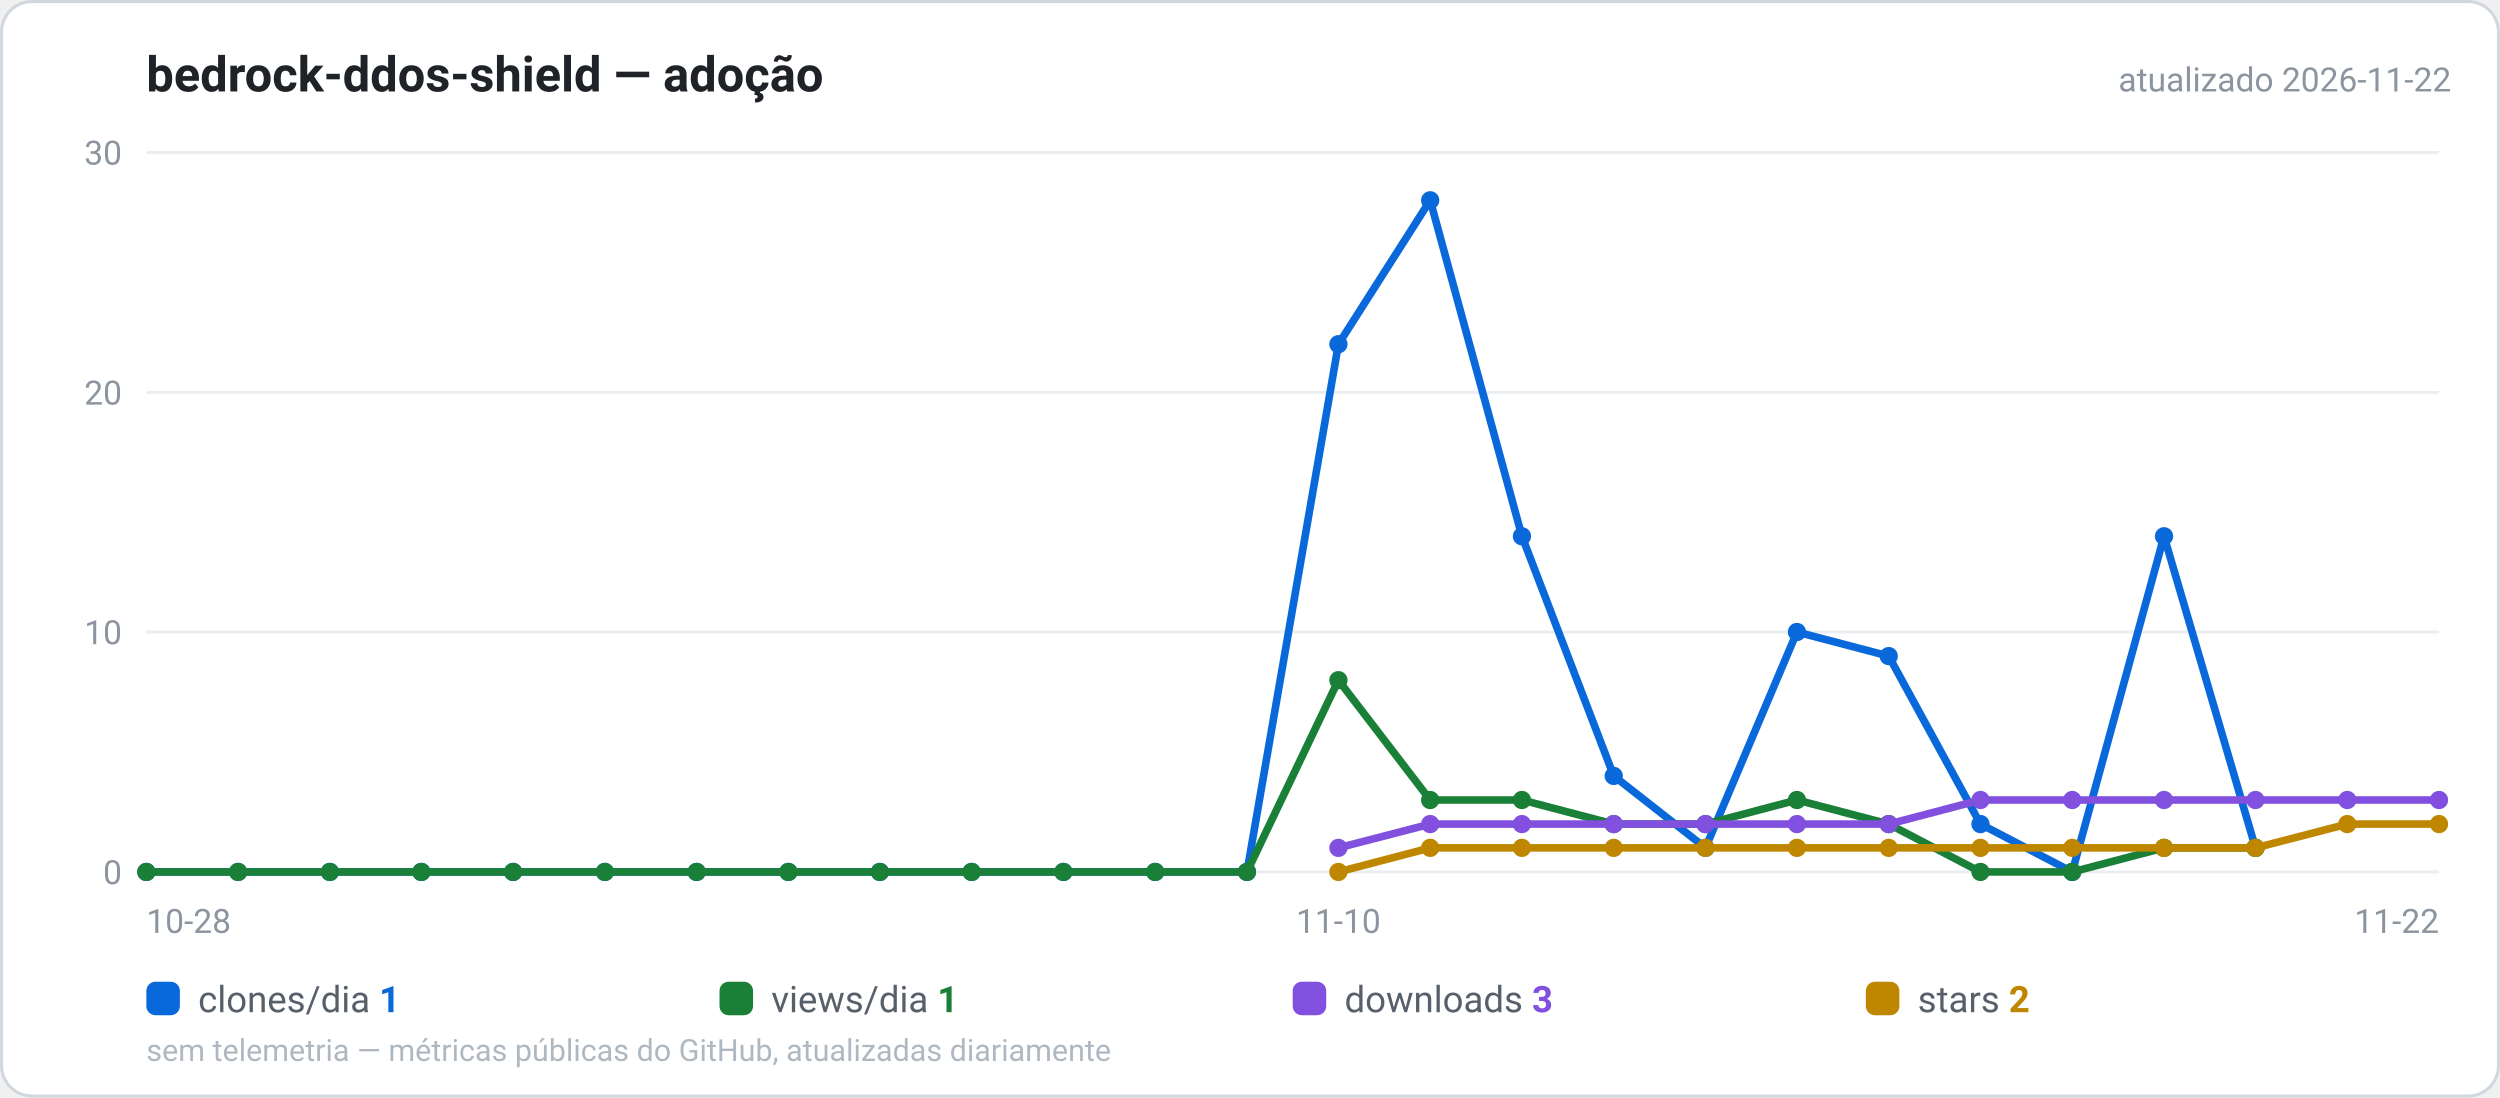
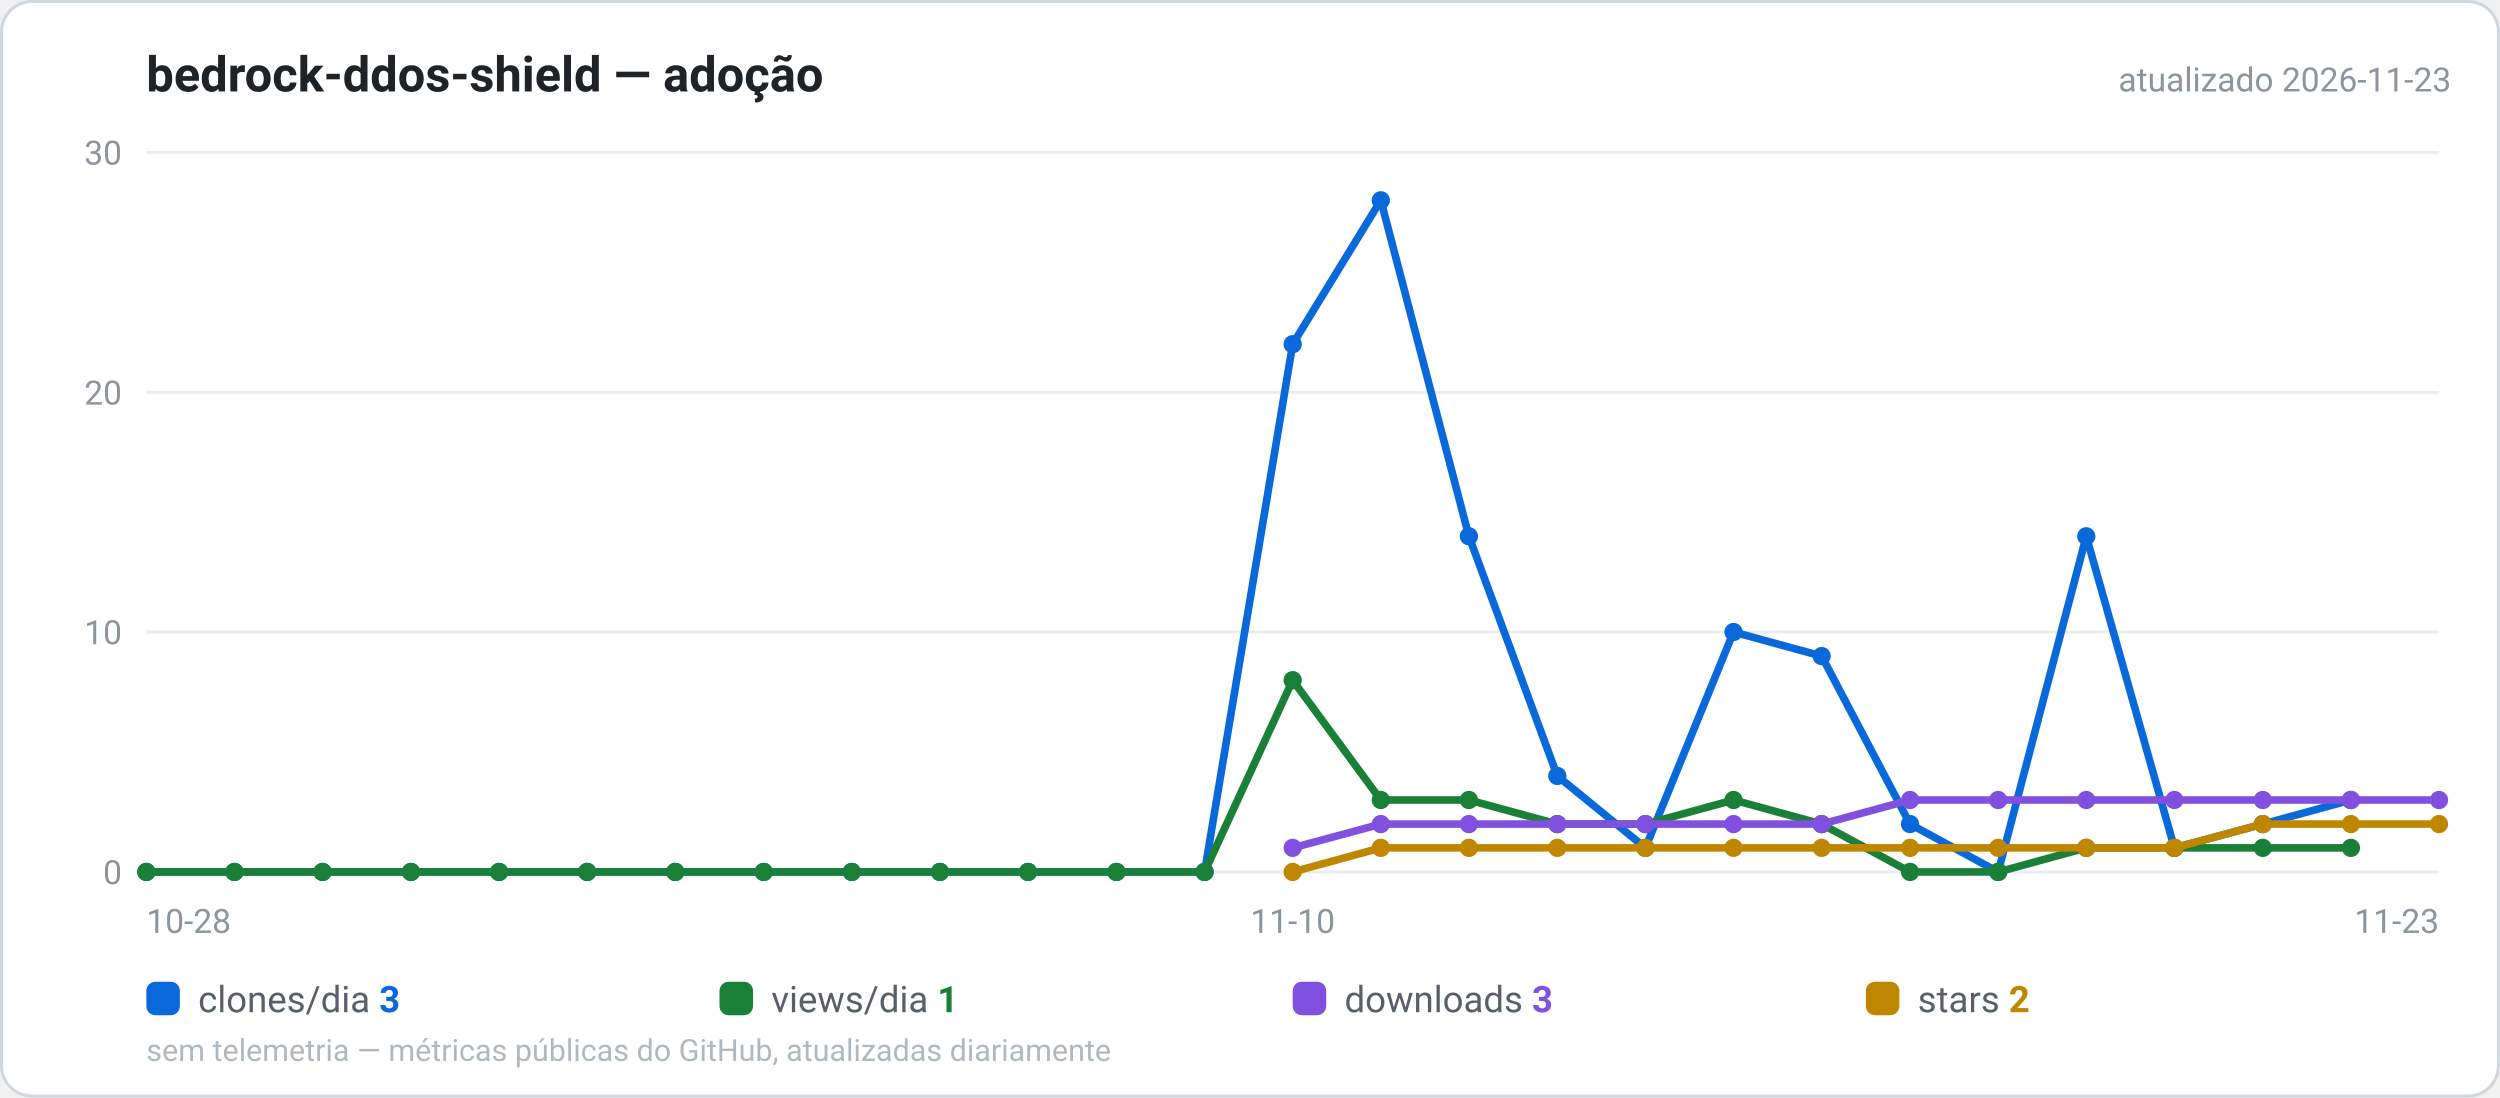
<svg xmlns="http://www.w3.org/2000/svg" width="820" height="360" viewBox="0 0 820 360" font-family="-apple-system,Segoe UI,Roboto,sans-serif">
  <rect x="0.5" y="0.5" width="819" height="359" rx="10" fill="#ffffff" stroke="#d0d7de" />
  <text x="48" y="30" font-size="16" font-weight="700" fill="#1f2328">bedrock-ddos-shield — adoção</text>
-   <text x="804" y="30" font-size="11" fill="#8c959f" text-anchor="end">atualizado 2026-11-22</text>
+   <text x="804" y="30" font-size="11" fill="#8c959f" text-anchor="end">atualizado 2026-11-23</text>
  <line x1="48" y1="286.0" x2="800" y2="286.0" stroke="#eaeef2" />
  <text x="40" y="290.0" font-size="11" fill="#8c959f" text-anchor="end">0</text>
  <line x1="48" y1="207.3" x2="800" y2="207.3" stroke="#eaeef2" />
  <text x="40" y="211.3" font-size="11" fill="#8c959f" text-anchor="end">10</text>
  <line x1="48" y1="128.7" x2="800" y2="128.7" stroke="#eaeef2" />
  <text x="40" y="132.7" font-size="11" fill="#8c959f" text-anchor="end">20</text>
  <line x1="48" y1="50.0" x2="800" y2="50.0" stroke="#eaeef2" />
  <text x="40" y="54.0" font-size="11" fill="#8c959f" text-anchor="end">30</text>
  <text x="48.0" y="306.0" font-size="11" fill="#8c959f" text-anchor="start">10-28</text>
-   <text x="439.0" y="306.0" font-size="11" fill="#8c959f" text-anchor="middle">11-10</text>
-   <text x="800.0" y="306.0" font-size="11" fill="#8c959f" text-anchor="end">11-22</text>
-   <polyline points="48.0,286.0 78.1,286.0 108.2,286.0 138.2,286.0 168.3,286.0 198.4,286.0 228.5,286.0 258.6,286.0 288.6,286.0 318.7,286.0 348.8,286.0 378.9,286.0 409.0,286.0 439.0,112.9 469.1,65.7 499.2,175.9 529.3,254.5 559.4,278.1 589.4,207.3 619.5,215.2 649.6,270.3 679.7,286.0 709.8,175.9 739.8,278.1" fill="none" stroke="#0969da" stroke-width="2.5" stroke-linejoin="round" stroke-linecap="round" />
+   <text x="424.0" y="306.0" font-size="11" fill="#8c959f" text-anchor="middle">11-10</text>
+   <text x="800.0" y="306.0" font-size="11" fill="#8c959f" text-anchor="end">11-23</text>
+   <polyline points="48.0,286.0 76.9,286.0 105.8,286.0 134.8,286.0 163.7,286.0 192.6,286.0 221.5,286.0 250.5,286.0 279.4,286.0 308.3,286.0 337.2,286.0 366.2,286.0 395.1,286.0 424.0,112.9 452.9,65.7 481.8,175.9 510.8,254.5 539.7,278.1 568.6,207.3 597.5,215.2 626.5,270.3 655.4,286.0 684.3,175.9 713.2,278.1 742.2,270.3 771.1,262.4" fill="none" stroke="#0969da" stroke-width="2.5" stroke-linejoin="round" stroke-linecap="round" />
  <circle cx="48.0" cy="286.0" r="3" fill="#0969da" />
-   <circle cx="78.1" cy="286.0" r="3" fill="#0969da" />
-   <circle cx="108.2" cy="286.0" r="3" fill="#0969da" />
-   <circle cx="138.2" cy="286.0" r="3" fill="#0969da" />
-   <circle cx="168.3" cy="286.0" r="3" fill="#0969da" />
-   <circle cx="198.4" cy="286.0" r="3" fill="#0969da" />
-   <circle cx="228.5" cy="286.0" r="3" fill="#0969da" />
-   <circle cx="258.6" cy="286.0" r="3" fill="#0969da" />
-   <circle cx="288.6" cy="286.0" r="3" fill="#0969da" />
-   <circle cx="318.7" cy="286.0" r="3" fill="#0969da" />
-   <circle cx="348.8" cy="286.0" r="3" fill="#0969da" />
-   <circle cx="378.9" cy="286.0" r="3" fill="#0969da" />
-   <circle cx="409.0" cy="286.0" r="3" fill="#0969da" />
-   <circle cx="439.0" cy="112.9" r="3" fill="#0969da" />
-   <circle cx="469.1" cy="65.7" r="3" fill="#0969da" />
-   <circle cx="499.2" cy="175.9" r="3" fill="#0969da" />
-   <circle cx="529.3" cy="254.5" r="3" fill="#0969da" />
-   <circle cx="559.4" cy="278.1" r="3" fill="#0969da" />
-   <circle cx="589.4" cy="207.3" r="3" fill="#0969da" />
-   <circle cx="619.5" cy="215.2" r="3" fill="#0969da" />
-   <circle cx="649.6" cy="270.3" r="3" fill="#0969da" />
-   <circle cx="679.7" cy="286.0" r="3" fill="#0969da" />
-   <circle cx="709.8" cy="175.9" r="3" fill="#0969da" />
-   <circle cx="739.8" cy="278.1" r="3" fill="#0969da" />
-   <polyline points="48.0,286.0 78.1,286.0 108.2,286.0 138.2,286.0 168.3,286.0 198.4,286.0 228.5,286.0 258.6,286.0 288.6,286.0 318.7,286.0 348.8,286.0 378.9,286.0 409.0,286.0 439.0,223.1 469.1,262.4 499.2,262.4 529.3,270.3 559.4,270.3 589.4,262.4 619.5,270.3 649.6,286.0 679.7,286.0 709.8,278.1 739.8,278.1" fill="none" stroke="#1a7f37" stroke-width="2.5" stroke-linejoin="round" stroke-linecap="round" />
+   <circle cx="76.9" cy="286.0" r="3" fill="#0969da" />
+   <circle cx="105.8" cy="286.0" r="3" fill="#0969da" />
+   <circle cx="134.8" cy="286.0" r="3" fill="#0969da" />
+   <circle cx="163.7" cy="286.0" r="3" fill="#0969da" />
+   <circle cx="192.6" cy="286.0" r="3" fill="#0969da" />
+   <circle cx="221.5" cy="286.0" r="3" fill="#0969da" />
+   <circle cx="250.5" cy="286.0" r="3" fill="#0969da" />
+   <circle cx="279.4" cy="286.0" r="3" fill="#0969da" />
+   <circle cx="308.3" cy="286.0" r="3" fill="#0969da" />
+   <circle cx="337.2" cy="286.0" r="3" fill="#0969da" />
+   <circle cx="366.2" cy="286.0" r="3" fill="#0969da" />
+   <circle cx="395.1" cy="286.0" r="3" fill="#0969da" />
+   <circle cx="424.0" cy="112.9" r="3" fill="#0969da" />
+   <circle cx="452.9" cy="65.7" r="3" fill="#0969da" />
+   <circle cx="481.8" cy="175.9" r="3" fill="#0969da" />
+   <circle cx="510.8" cy="254.5" r="3" fill="#0969da" />
+   <circle cx="539.7" cy="278.1" r="3" fill="#0969da" />
+   <circle cx="568.6" cy="207.3" r="3" fill="#0969da" />
+   <circle cx="597.5" cy="215.2" r="3" fill="#0969da" />
+   <circle cx="626.5" cy="270.3" r="3" fill="#0969da" />
+   <circle cx="655.4" cy="286.0" r="3" fill="#0969da" />
+   <circle cx="684.3" cy="175.9" r="3" fill="#0969da" />
+   <circle cx="713.2" cy="278.1" r="3" fill="#0969da" />
+   <circle cx="742.2" cy="270.3" r="3" fill="#0969da" />
+   <circle cx="771.1" cy="262.4" r="3" fill="#0969da" />
+   <polyline points="48.0,286.0 76.9,286.0 105.8,286.0 134.8,286.0 163.7,286.0 192.6,286.0 221.5,286.0 250.5,286.0 279.4,286.0 308.3,286.0 337.2,286.0 366.2,286.0 395.1,286.0 424.0,223.1 452.9,262.4 481.8,262.4 510.8,270.3 539.7,270.3 568.6,262.4 597.5,270.3 626.5,286.0 655.4,286.0 684.3,278.1 713.2,278.1 742.2,278.1 771.1,278.1" fill="none" stroke="#1a7f37" stroke-width="2.5" stroke-linejoin="round" stroke-linecap="round" />
  <circle cx="48.0" cy="286.0" r="3" fill="#1a7f37" />
-   <circle cx="78.1" cy="286.0" r="3" fill="#1a7f37" />
-   <circle cx="108.2" cy="286.0" r="3" fill="#1a7f37" />
-   <circle cx="138.2" cy="286.0" r="3" fill="#1a7f37" />
-   <circle cx="168.3" cy="286.0" r="3" fill="#1a7f37" />
-   <circle cx="198.4" cy="286.0" r="3" fill="#1a7f37" />
-   <circle cx="228.5" cy="286.0" r="3" fill="#1a7f37" />
-   <circle cx="258.6" cy="286.0" r="3" fill="#1a7f37" />
-   <circle cx="288.6" cy="286.0" r="3" fill="#1a7f37" />
-   <circle cx="318.7" cy="286.0" r="3" fill="#1a7f37" />
-   <circle cx="348.8" cy="286.0" r="3" fill="#1a7f37" />
-   <circle cx="378.9" cy="286.0" r="3" fill="#1a7f37" />
-   <circle cx="409.0" cy="286.0" r="3" fill="#1a7f37" />
-   <circle cx="439.0" cy="223.1" r="3" fill="#1a7f37" />
-   <circle cx="469.1" cy="262.4" r="3" fill="#1a7f37" />
-   <circle cx="499.2" cy="262.4" r="3" fill="#1a7f37" />
-   <circle cx="529.3" cy="270.3" r="3" fill="#1a7f37" />
-   <circle cx="559.4" cy="270.3" r="3" fill="#1a7f37" />
-   <circle cx="589.4" cy="262.4" r="3" fill="#1a7f37" />
-   <circle cx="619.5" cy="270.3" r="3" fill="#1a7f37" />
-   <circle cx="649.6" cy="286.0" r="3" fill="#1a7f37" />
-   <circle cx="679.7" cy="286.0" r="3" fill="#1a7f37" />
-   <circle cx="709.8" cy="278.1" r="3" fill="#1a7f37" />
-   <circle cx="739.8" cy="278.1" r="3" fill="#1a7f37" />
-   <polyline points="439.0,278.1 469.1,270.3 499.2,270.3 529.3,270.3 559.4,270.3 589.4,270.3 619.5,270.3 649.6,262.4 679.7,262.4 709.8,262.4 739.8,262.4 769.9,262.4 800.0,262.4" fill="none" stroke="#8250df" stroke-width="2.5" stroke-linejoin="round" stroke-linecap="round" />
-   <circle cx="439.0" cy="278.1" r="3" fill="#8250df" />
-   <circle cx="469.1" cy="270.3" r="3" fill="#8250df" />
-   <circle cx="499.2" cy="270.3" r="3" fill="#8250df" />
-   <circle cx="529.3" cy="270.3" r="3" fill="#8250df" />
-   <circle cx="559.4" cy="270.3" r="3" fill="#8250df" />
-   <circle cx="589.4" cy="270.3" r="3" fill="#8250df" />
-   <circle cx="619.5" cy="270.3" r="3" fill="#8250df" />
-   <circle cx="649.6" cy="262.4" r="3" fill="#8250df" />
-   <circle cx="679.7" cy="262.4" r="3" fill="#8250df" />
-   <circle cx="709.8" cy="262.4" r="3" fill="#8250df" />
-   <circle cx="739.8" cy="262.4" r="3" fill="#8250df" />
-   <circle cx="769.9" cy="262.4" r="3" fill="#8250df" />
+   <circle cx="76.9" cy="286.0" r="3" fill="#1a7f37" />
+   <circle cx="105.8" cy="286.0" r="3" fill="#1a7f37" />
+   <circle cx="134.8" cy="286.0" r="3" fill="#1a7f37" />
+   <circle cx="163.7" cy="286.0" r="3" fill="#1a7f37" />
+   <circle cx="192.6" cy="286.0" r="3" fill="#1a7f37" />
+   <circle cx="221.5" cy="286.0" r="3" fill="#1a7f37" />
+   <circle cx="250.5" cy="286.0" r="3" fill="#1a7f37" />
+   <circle cx="279.4" cy="286.0" r="3" fill="#1a7f37" />
+   <circle cx="308.3" cy="286.0" r="3" fill="#1a7f37" />
+   <circle cx="337.2" cy="286.0" r="3" fill="#1a7f37" />
+   <circle cx="366.2" cy="286.0" r="3" fill="#1a7f37" />
+   <circle cx="395.1" cy="286.0" r="3" fill="#1a7f37" />
+   <circle cx="424.0" cy="223.1" r="3" fill="#1a7f37" />
+   <circle cx="452.9" cy="262.4" r="3" fill="#1a7f37" />
+   <circle cx="481.8" cy="262.4" r="3" fill="#1a7f37" />
+   <circle cx="510.8" cy="270.3" r="3" fill="#1a7f37" />
+   <circle cx="539.7" cy="270.3" r="3" fill="#1a7f37" />
+   <circle cx="568.6" cy="262.4" r="3" fill="#1a7f37" />
+   <circle cx="597.5" cy="270.3" r="3" fill="#1a7f37" />
+   <circle cx="626.5" cy="286.0" r="3" fill="#1a7f37" />
+   <circle cx="655.4" cy="286.0" r="3" fill="#1a7f37" />
+   <circle cx="684.3" cy="278.1" r="3" fill="#1a7f37" />
+   <circle cx="713.2" cy="278.1" r="3" fill="#1a7f37" />
+   <circle cx="742.2" cy="278.1" r="3" fill="#1a7f37" />
+   <circle cx="771.1" cy="278.1" r="3" fill="#1a7f37" />
+   <polyline points="424.0,278.1 452.9,270.3 481.8,270.3 510.8,270.3 539.7,270.3 568.6,270.3 597.5,270.3 626.5,262.4 655.4,262.4 684.3,262.4 713.2,262.4 742.2,262.4 771.1,262.4 800.0,262.4" fill="none" stroke="#8250df" stroke-width="2.5" stroke-linejoin="round" stroke-linecap="round" />
+   <circle cx="424.0" cy="278.1" r="3" fill="#8250df" />
+   <circle cx="452.9" cy="270.3" r="3" fill="#8250df" />
+   <circle cx="481.8" cy="270.3" r="3" fill="#8250df" />
+   <circle cx="510.8" cy="270.3" r="3" fill="#8250df" />
+   <circle cx="539.7" cy="270.3" r="3" fill="#8250df" />
+   <circle cx="568.6" cy="270.3" r="3" fill="#8250df" />
+   <circle cx="597.5" cy="270.3" r="3" fill="#8250df" />
+   <circle cx="626.5" cy="262.4" r="3" fill="#8250df" />
+   <circle cx="655.4" cy="262.4" r="3" fill="#8250df" />
+   <circle cx="684.3" cy="262.4" r="3" fill="#8250df" />
+   <circle cx="713.2" cy="262.4" r="3" fill="#8250df" />
+   <circle cx="742.2" cy="262.4" r="3" fill="#8250df" />
+   <circle cx="771.1" cy="262.4" r="3" fill="#8250df" />
  <circle cx="800.0" cy="262.4" r="3" fill="#8250df" />
-   <polyline points="439.0,286.0 469.1,278.1 499.2,278.1 529.3,278.1 559.4,278.1 589.4,278.1 619.5,278.1 649.6,278.1 679.7,278.1 709.8,278.1 739.8,278.1 769.9,270.3 800.0,270.3" fill="none" stroke="#bf8700" stroke-width="2.5" stroke-linejoin="round" stroke-linecap="round" />
-   <circle cx="439.0" cy="286.0" r="3" fill="#bf8700" />
-   <circle cx="469.1" cy="278.1" r="3" fill="#bf8700" />
-   <circle cx="499.2" cy="278.1" r="3" fill="#bf8700" />
-   <circle cx="529.3" cy="278.1" r="3" fill="#bf8700" />
-   <circle cx="559.4" cy="278.1" r="3" fill="#bf8700" />
-   <circle cx="589.4" cy="278.1" r="3" fill="#bf8700" />
-   <circle cx="619.5" cy="278.1" r="3" fill="#bf8700" />
-   <circle cx="649.6" cy="278.1" r="3" fill="#bf8700" />
-   <circle cx="679.7" cy="278.1" r="3" fill="#bf8700" />
-   <circle cx="709.8" cy="278.1" r="3" fill="#bf8700" />
-   <circle cx="739.8" cy="278.1" r="3" fill="#bf8700" />
-   <circle cx="769.9" cy="270.3" r="3" fill="#bf8700" />
+   <polyline points="424.0,286.0 452.9,278.1 481.8,278.1 510.8,278.1 539.7,278.1 568.6,278.1 597.5,278.1 626.5,278.1 655.4,278.1 684.3,278.1 713.2,278.1 742.2,270.3 771.1,270.3 800.0,270.3" fill="none" stroke="#bf8700" stroke-width="2.5" stroke-linejoin="round" stroke-linecap="round" />
+   <circle cx="424.0" cy="286.0" r="3" fill="#bf8700" />
+   <circle cx="452.9" cy="278.1" r="3" fill="#bf8700" />
+   <circle cx="481.8" cy="278.1" r="3" fill="#bf8700" />
+   <circle cx="510.8" cy="278.1" r="3" fill="#bf8700" />
+   <circle cx="539.7" cy="278.1" r="3" fill="#bf8700" />
+   <circle cx="568.6" cy="278.1" r="3" fill="#bf8700" />
+   <circle cx="597.5" cy="278.1" r="3" fill="#bf8700" />
+   <circle cx="626.5" cy="278.1" r="3" fill="#bf8700" />
+   <circle cx="655.4" cy="278.1" r="3" fill="#bf8700" />
+   <circle cx="684.3" cy="278.1" r="3" fill="#bf8700" />
+   <circle cx="713.2" cy="278.1" r="3" fill="#bf8700" />
+   <circle cx="742.2" cy="270.3" r="3" fill="#bf8700" />
+   <circle cx="771.1" cy="270.3" r="3" fill="#bf8700" />
  <circle cx="800.0" cy="270.3" r="3" fill="#bf8700" />
  <rect x="48.0" y="322.0" width="11" height="11" rx="3" fill="#0969da" />
-   <text x="65.0" y="332.0" font-size="12" fill="#57606a">clones/dia <tspan font-weight="700" fill="#0969da">1</tspan>
+   <text x="65.0" y="332.0" font-size="12" fill="#57606a">clones/dia <tspan font-weight="700" fill="#0969da">3</tspan>
  </text>
  <rect x="236.0" y="322.0" width="11" height="11" rx="3" fill="#1a7f37" />
  <text x="253.0" y="332.0" font-size="12" fill="#57606a">views/dia <tspan font-weight="700" fill="#1a7f37">1</tspan>
  </text>
  <rect x="424.0" y="322.0" width="11" height="11" rx="3" fill="#8250df" />
  <text x="441.0" y="332.0" font-size="12" fill="#57606a">downloads <tspan font-weight="700" fill="#8250df">3</tspan>
  </text>
  <rect x="612.0" y="322.0" width="11" height="11" rx="3" fill="#bf8700" />
  <text x="629.0" y="332.0" font-size="12" fill="#57606a">stars <tspan font-weight="700" fill="#bf8700">2</tspan>
  </text>
  <text x="48" y="348" font-size="10" fill="#afb8c1">sem telemetria — métricas públicas do GitHub, atualizadas diariamente</text>
</svg>
